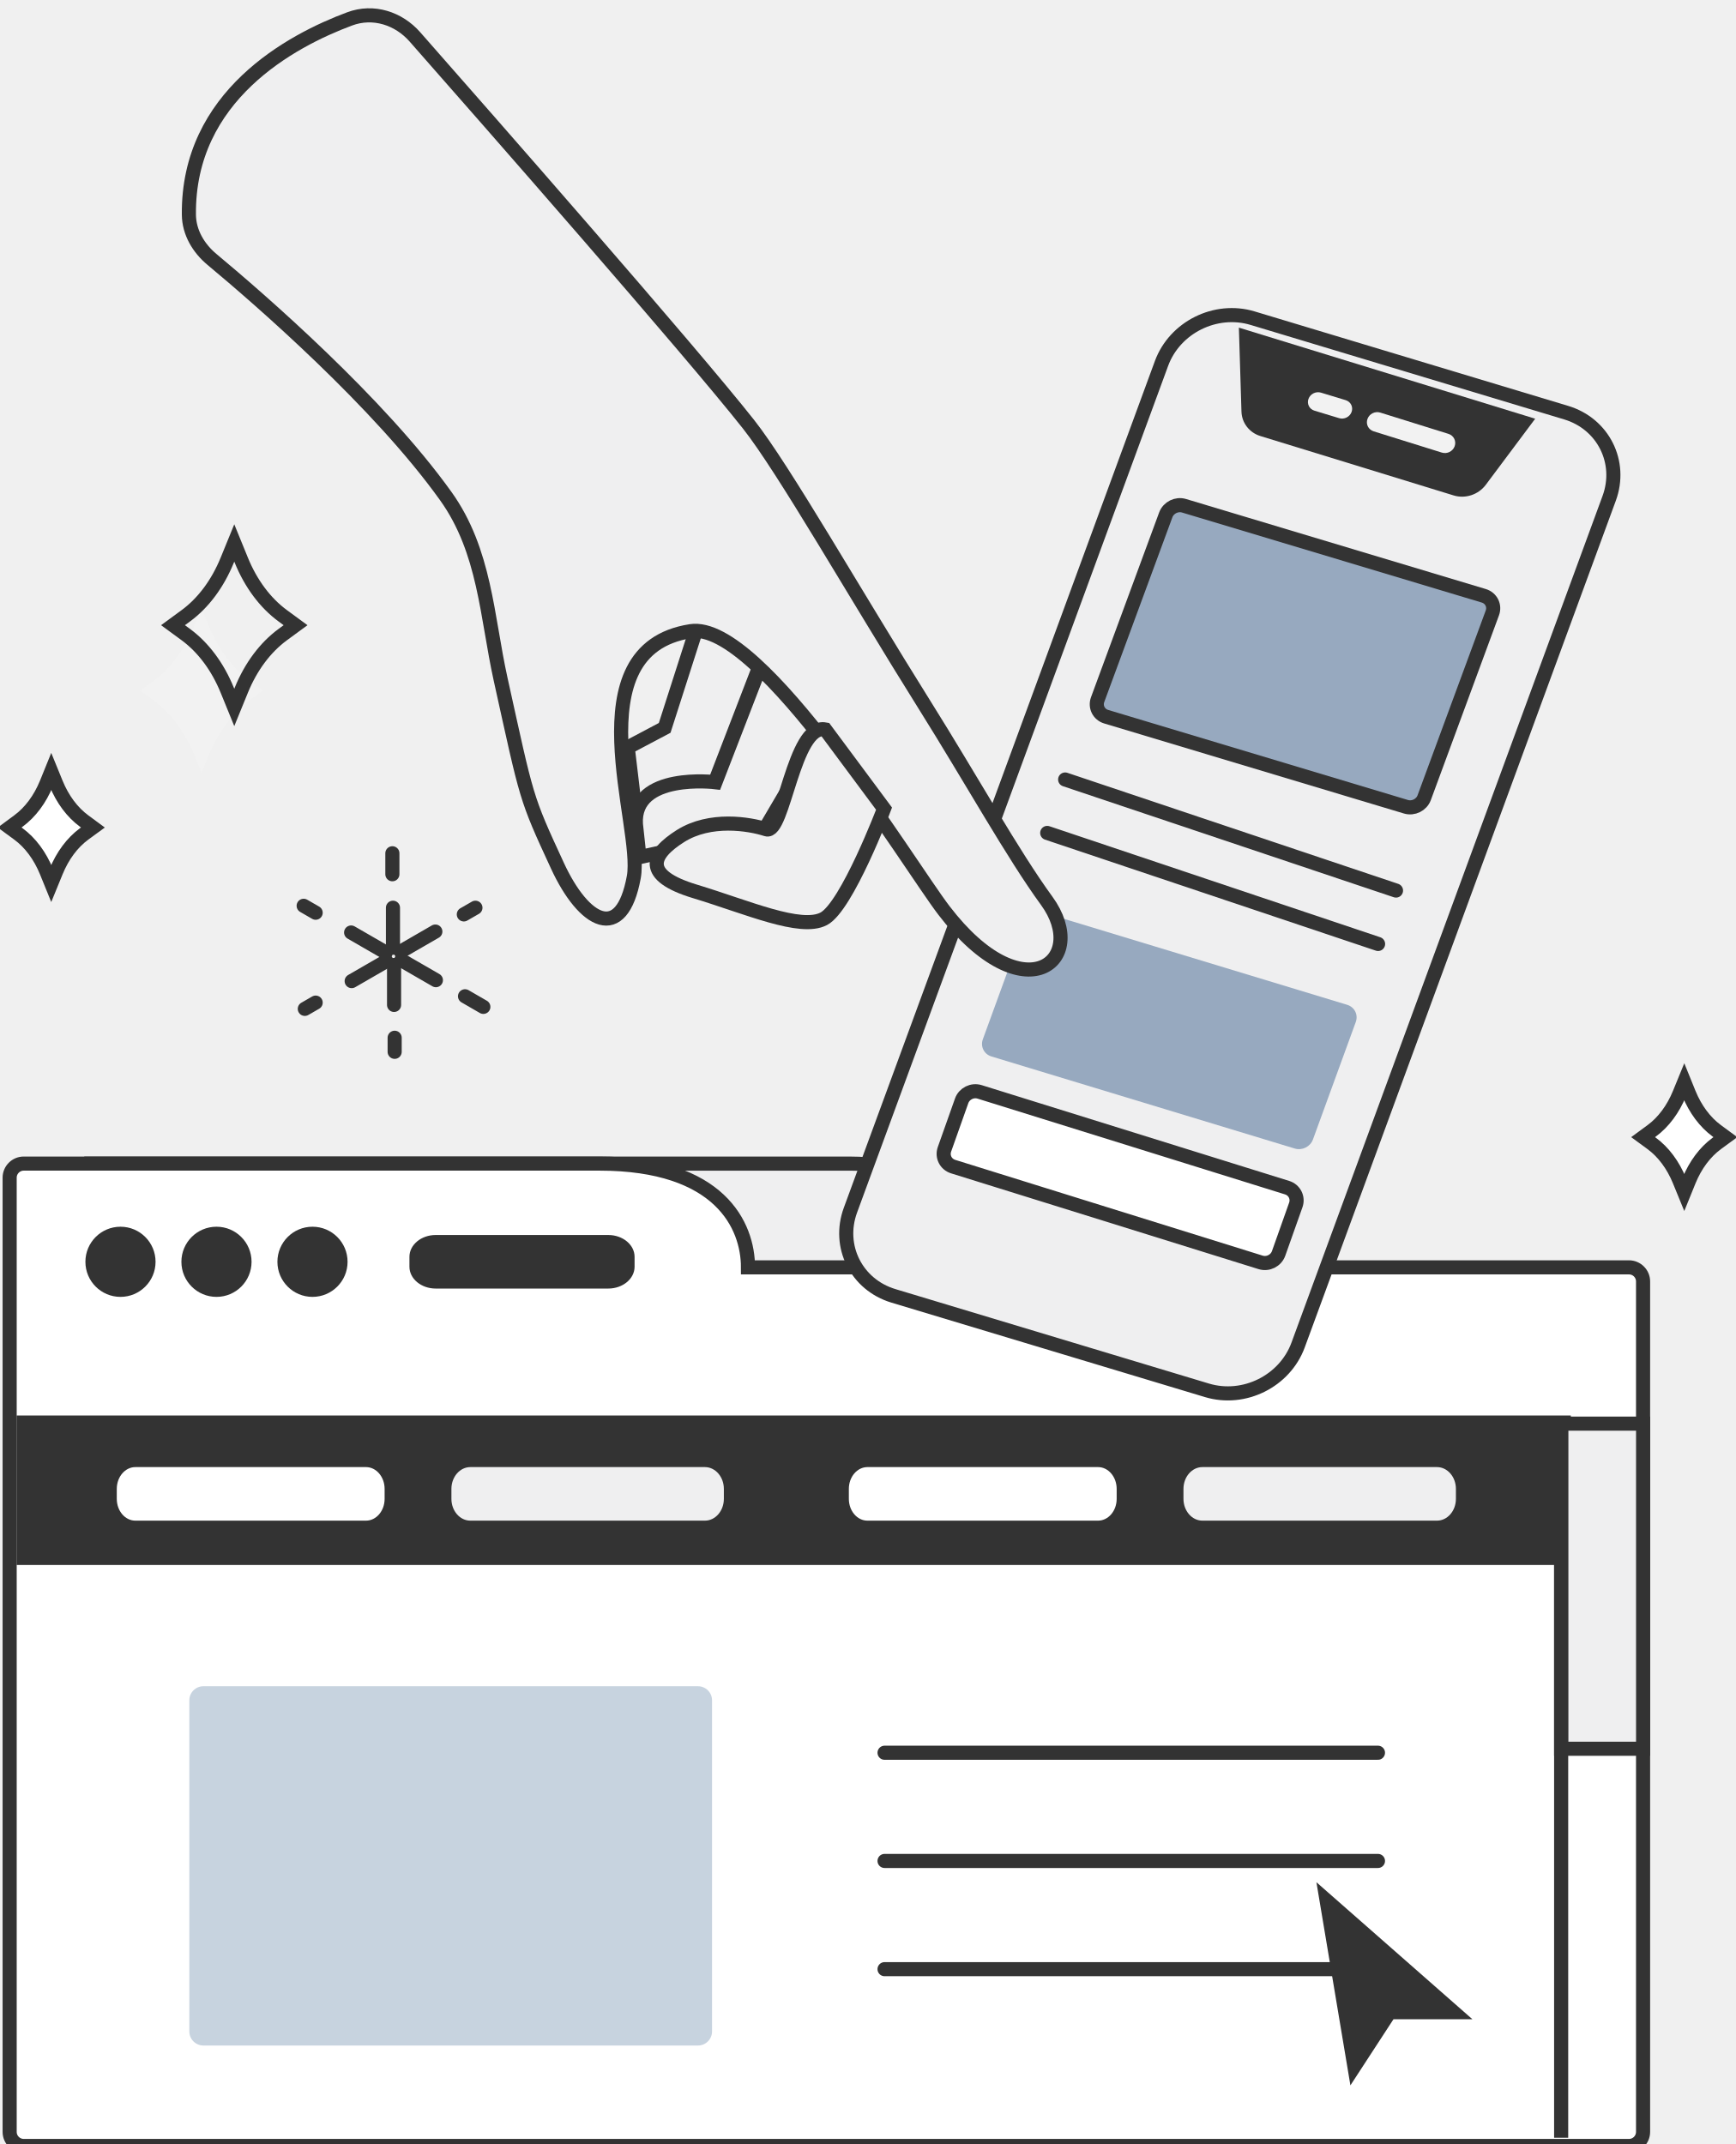
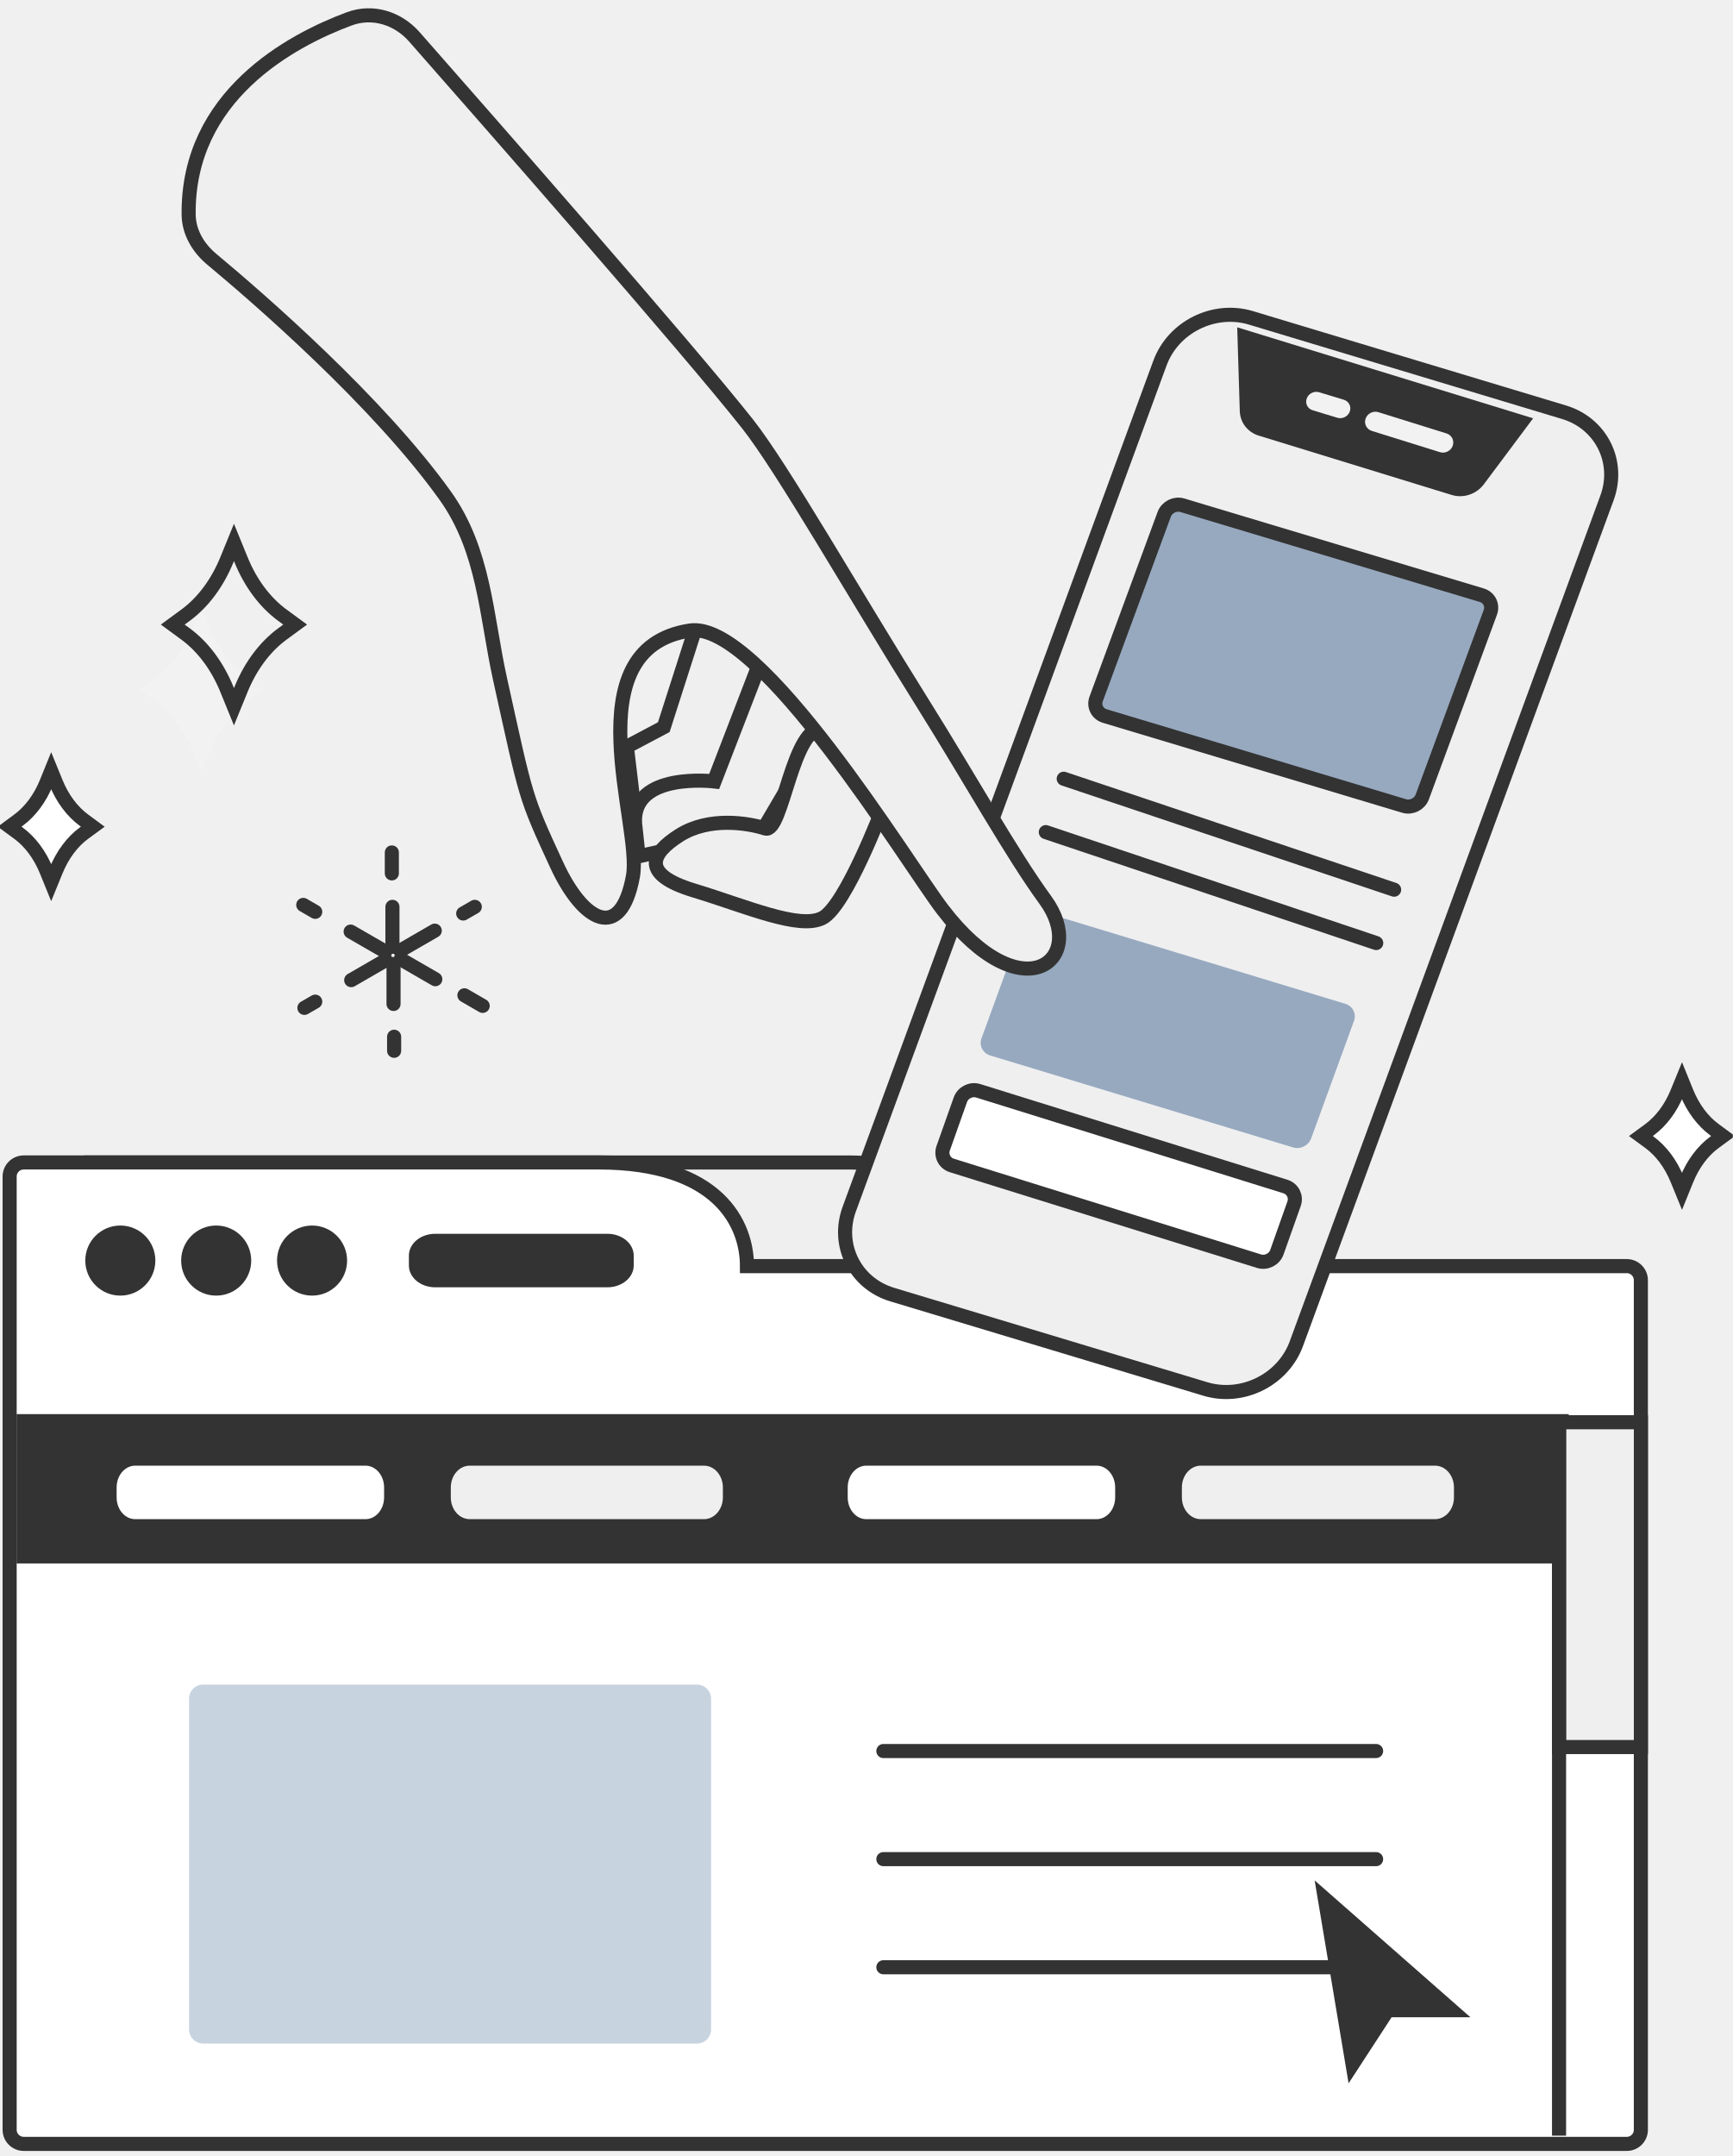
- <svg xmlns="http://www.w3.org/2000/svg" width="123" height="152" viewBox="0 0 123 152" fill="none" version="1.1" id="svg1114">
-   <defs id="defs1118" />
-   <path d="M14.291 43.125L14.79 44.347C15.465 46.009 16.485 47.376 17.723 48.286L18.635 48.955L17.723 49.624C16.485 50.534 15.465 51.901 14.79 53.563L14.291 54.785L13.792 53.563C13.115 51.901 12.097 50.534 10.859 49.624L9.947 48.955L10.859 48.286C12.097 47.376 13.115 46.009 13.792 44.347L14.291 43.125Z" fill="#F2F2F2" id="path974" />
-   <path d="M16.607 38.493L17.106 39.715C17.781 41.377 18.801 42.744 20.039 43.654L20.951 44.323L20.039 44.992C18.801 45.903 17.781 47.269 17.106 48.931L16.607 50.154L16.108 48.931C15.431 47.269 14.413 45.903 13.175 44.992L12.263 44.323L13.175 43.654C14.413 42.744 15.431 41.377 16.108 39.715L16.607 38.493Z" stroke="#333333" stroke-miterlimit="10" id="path976" />
-   <path d="M119.391 76.704L119.724 77.525C120.179 78.641 120.864 79.557 121.693 80.168L122.306 80.618L121.693 81.067C120.864 81.676 120.179 82.594 119.724 83.71L119.391 84.531L119.055 83.71C118.6 82.594 117.916 81.676 117.087 81.067L116.474 80.618L117.087 80.168C117.916 79.557 118.6 78.641 119.055 77.525L119.391 76.704Z" fill="white" id="path978" />
-   <path d="M119.391 76.704L119.724 77.525C120.179 78.641 120.864 79.557 121.693 80.168L122.306 80.618L121.693 81.067C120.864 81.676 120.179 82.594 119.724 83.71L119.391 84.531L119.055 83.71C118.6 82.594 117.916 81.676 117.087 81.067L116.474 80.618L117.087 80.168C117.916 79.557 118.6 78.641 119.055 77.525L119.391 76.704Z" stroke="#333333" stroke-miterlimit="10" id="path980" />
-   <path d="M3.634 54.704L3.973 55.535C4.434 56.664 5.124 57.592 5.967 58.209L6.586 58.666L5.967 59.119C5.124 59.736 4.434 60.667 3.973 61.797L3.634 62.626L3.297 61.797C2.836 60.667 2.144 59.736 1.301 59.119L0.684 58.666L1.301 58.209C2.144 57.592 2.836 56.664 3.297 55.535L3.634 54.704Z" fill="white" id="path982" />
-   <path d="M3.634 54.704L3.973 55.535C4.434 56.664 5.124 57.592 5.967 58.209L6.586 58.666L5.967 59.119C5.124 59.736 4.434 60.667 3.973 61.797L3.634 62.626L3.297 61.797C2.836 60.667 2.144 59.736 1.301 59.119L0.684 58.666L1.301 58.209C2.144 57.592 2.836 56.664 3.297 55.535L3.634 54.704Z" stroke="#333333" stroke-miterlimit="10" id="path984" />
-   <path d="M71.167 97.65H9.947V82.493H62.758C69.154 82.493 71.167 88.532 71.167 95.979V97.65Z" fill="#EFEFF0" id="path986" />
-   <path d="M68.851 93.02H6.474V82.495H60.283C66.8 82.495 68.851 86.689 68.851 91.86V93.02Z" stroke="#333333" stroke-miterlimit="10" id="path988" />
-   <path d="M53.022 89.85C53.022 86.895 51.047 82.493 42.496 82.493H0.684V87.845V152.14H116.472V89.85H53.022Z" fill="white" id="path990" />
-   <path d="M53.022 89.85C53.022 86.895 51.047 82.493 42.496 82.493H1.684C1.132 82.493 0.684 82.941 0.684 83.493V87.845V151.14C0.684 151.693 1.132 152.14 1.684 152.14H115.472C116.025 152.14 116.472 151.693 116.472 151.14V90.85C116.472 90.298 116.025 89.85 115.472 89.85H53.022Z" stroke="#333333" stroke-miterlimit="10" id="path992" />
-   <path d="M11.027 89.456C11.027 90.83 9.914 91.943 8.541 91.943C7.167 91.943 6.054 90.83 6.054 89.456C6.054 88.082 7.167 86.969 8.541 86.969C9.914 86.969 11.027 88.082 11.027 89.456Z" fill="#333333" id="path994" />
-   <path d="M17.832 89.456C17.832 90.83 16.72 91.943 15.346 91.943C13.972 91.943 12.859 90.83 12.859 89.456C12.859 88.082 13.972 86.969 15.346 86.969C16.72 86.969 17.832 88.082 17.832 89.456Z" fill="#333333" id="path996" />
-   <path d="M24.638 89.456C24.638 90.83 23.525 91.943 22.151 91.943C20.778 91.943 19.665 90.83 19.665 89.456C19.665 88.082 20.778 86.969 22.151 86.969C23.525 86.969 24.638 88.082 24.638 89.456Z" fill="#333333" id="path998" />
-   <path d="M43.118 91.353H30.886C29.858 91.353 29.024 90.659 29.024 89.807V89.102C29.024 88.249 29.858 87.556 30.886 87.556H43.118C44.147 87.556 44.983 88.249 44.983 89.102V89.807C44.983 90.659 44.147 91.353 43.118 91.353Z" fill="#333333" id="path1000" />
-   <path d="M50.474 144.019C50.474 144.572 50.026 145.019 49.474 145.019H14.421C13.869 145.019 13.421 144.572 13.421 144.019V120.546C13.421 119.994 13.869 119.546 14.421 119.546H49.474C50.026 119.546 50.474 119.994 50.474 120.546V144.019Z" fill="#C7D3DF" id="path1002" />
-   <path d="M110.684 110.283H1.842V101.019H110.684V110.283Z" fill="#333333" stroke="#333333" stroke-width="1.333" stroke-miterlimit="10" id="path1004" />
-   <path d="M25.944 107.807H9.596C8.868 107.807 8.278 107.116 8.278 106.261V105.556C8.278 104.703 8.868 104.01 9.596 104.01H25.944C26.672 104.01 27.264 104.703 27.264 105.556V106.261C27.264 107.116 26.672 107.807 25.944 107.807Z" fill="white" id="path1006" />
-   <path d="M77.837 107.807H61.489C60.762 107.807 60.172 107.116 60.172 106.261V105.556C60.172 104.703 60.762 104.01 61.489 104.01H77.837C78.565 104.01 79.157 104.703 79.157 105.556V106.261C79.157 107.116 78.565 107.807 77.837 107.807Z" fill="white" id="path1008" />
-   <path d="M49.969 107.807H33.341C32.601 107.807 31.999 107.116 31.999 106.261V105.556C31.999 104.703 32.601 104.01 33.341 104.01H49.969C50.709 104.01 51.312 104.703 51.312 105.556V106.261C51.312 107.116 50.709 107.807 49.969 107.807Z" fill="#EFEFF0" id="path1010" />
-   <path d="M101.862 107.807H85.235C84.494 107.807 83.892 107.116 83.892 106.261V105.556C83.892 104.703 84.494 104.01 85.235 104.01H101.862C102.603 104.01 103.205 104.703 103.205 105.556V106.261C103.205 107.116 102.603 107.807 101.862 107.807Z" fill="#EFEFF0" id="path1012" />
-   <path d="M110.663 100.929H116.474V123.979H110.663V100.929Z" fill="#EFEFF0" stroke="#333333" stroke-miterlimit="10" id="path1014" />
-   <path d="M110.665 100.93L110.665 151.557Z" fill="#333333" id="path1016" />
-   <path d="M110.665 100.93L110.665 151.557" stroke="#333333" stroke-miterlimit="10" id="path1018" />
-   <path d="M62.703 124.261H97.679" stroke="#333333" stroke-miterlimit="10" stroke-linecap="round" id="path1020" />
-   <path d="M62.703 131.933H97.679" stroke="#333333" stroke-miterlimit="10" stroke-linecap="round" id="path1022" />
-   <path d="M62.703 139.605H97.679" stroke="#333333" stroke-miterlimit="10" stroke-linecap="round" id="path1024" />
-   <path d="M93.316 133.441L95.726 147.843L98.78 143.154L104.375 143.156L93.316 133.441Z" fill="#333333" id="path1026" />
-   <path d="M92.018 95.357C91.076 97.922 88.184 99.359 85.559 98.568L63.332 91.871C60.707 91.08 59.343 88.359 60.285 85.795L82.335 25.768C83.278 23.204 86.169 21.766 88.794 22.557L111.021 29.255C113.646 30.046 115.011 32.766 114.069 35.33L92.018 95.357Z" fill="#EFEFF0" stroke="#333333" stroke-miterlimit="10" id="path1028" />
-   <path d="M100.957 56.552C100.768 57.065 100.189 57.352 99.663 57.195L78.417 50.812C77.892 50.655 77.619 50.111 77.808 49.599L82.639 36.499C82.829 35.987 83.408 35.699 83.933 35.857L105.179 42.239C105.704 42.397 105.977 42.94 105.788 43.453L100.957 56.552Z" fill="#97A9BF" stroke="#333333" stroke-miterlimit="10" id="path1030" />
-   <path d="M93.07 80.785C92.883 81.298 92.306 81.585 91.781 81.426L70.281 74.899C69.757 74.74 69.483 74.195 69.67 73.681L72.708 65.35C72.895 64.837 73.472 64.55 73.996 64.709L95.496 71.236C96.021 71.396 96.294 71.941 96.107 72.454L93.07 80.785Z" fill="#97A9BF" id="path1032" />
-   <path d="M75.505 55.263L98.958 63.136Z" fill="#EFEFF0" id="path1034" />
-   <path d="M75.505 55.263L98.958 63.136" stroke="#333333" stroke-miterlimit="10" stroke-linecap="round" id="path1036" />
-   <path d="M74.234 59.051L97.687 66.923Z" fill="#EFEFF0" id="path1038" />
-   <path d="M74.234 59.051L97.687 66.923" stroke="#333333" stroke-miterlimit="10" stroke-linecap="round" id="path1040" />
-   <path d="M88.003 29.18L87.82 23.228L108.825 29.685L105.323 34.37C104.797 35.073 103.872 35.379 103.041 35.123L89.344 30.913C88.561 30.672 88.028 29.983 88.003 29.18Z" fill="#333333" id="path1042" />
-   <path d="M103.117 31.634C102.987 32.001 102.58 32.204 102.207 32.087L97.374 30.579C97.001 30.463 96.804 30.071 96.934 29.705V29.705C97.064 29.338 97.471 29.135 97.844 29.251L102.677 30.759C103.049 30.876 103.246 31.267 103.117 31.634V31.634Z" fill="#F2F2F2" id="path1044" />
-   <path d="M95.81 29.206C95.681 29.559 95.285 29.756 94.925 29.646L93.175 29.114C92.814 29.005 92.626 28.63 92.755 28.277V28.277C92.883 27.925 93.279 27.727 93.64 27.837L95.39 28.369C95.75 28.479 95.938 28.853 95.81 29.206V29.206Z" fill="#F2F2F2" id="path1046" />
-   <path d="M90.637 88.861C90.455 89.375 89.884 89.66 89.361 89.497L67.566 82.707C67.044 82.544 66.768 81.996 66.95 81.482L68.168 78.046C68.35 77.531 68.921 77.247 69.444 77.41L91.239 84.2C91.761 84.362 92.037 84.911 91.855 85.425L90.637 88.861Z" fill="white" stroke="#333333" stroke-miterlimit="10" id="path1048" />
-   <path d="M44.497 52.99L47.117 51.603L49.346 44.649L53.926 47.004L50.656 55.497L45.142 58.409L44.497 52.99Z" fill="#EFEFF0" id="path1050" />
-   <path d="M44.497 52.99L47.117 51.603L49.346 44.65L50.851 44.633L53.925 47.004L50.656 55.497L45.142 58.409L44.497 52.99Z" stroke="#333333" stroke-miterlimit="10" id="path1052" />
-   <path d="M45.077 58.421C44.865 54.736 50.718 55.455 50.718 55.455L54.062 46.806L58.424 51.626L54.203 58.801L45.33 60.769L45.077 58.421Z" fill="#EFEFF0" id="path1054" />
-   <path d="M45.077 58.421C44.865 54.736 50.718 55.455 50.718 55.455L54.062 46.806L58.424 51.626L54.203 58.801L45.33 60.769L45.077 58.421Z" stroke="#333333" stroke-miterlimit="10" id="path1056" />
-   <path d="M13.537 17.174C13.537 17.174 24.994 25.544 31.047 34C33.84 37.896 34.505 43.702 35.486 48.151C37.386 56.743 37.234 56.436 39.513 61.373C41.387 65.433 44.066 66.899 44.928 62.179C45.593 58.539 40.555 46.056 48.954 44.748C53.93 43.97 64.432 61.303 66.91 64.542C72.596 71.975 77.286 68.096 74.195 63.86C71.81 60.592 68.849 55.258 65.542 49.981C60.615 42.117 55.549 33.229 53.059 30.077C48.884 24.789 34.566 8.471 29.412 2.615C28.254 1.299 26.466 0.713 24.786 1.339C20.335 2.996 12.193 7.4 13.537 17.174Z" fill="#EFEFF0" id="path1058" />
-   <path d="M13.39 15.222C13.403 16.479 14.075 17.601 15.029 18.395C18.434 21.232 26.846 28.529 31.594 35.163C34.388 39.059 34.505 43.702 35.486 48.151C37.386 56.743 37.234 56.436 39.513 61.373C41.387 65.433 44.066 66.899 44.928 62.179C45.593 58.539 40.555 46.056 48.954 44.748C53.93 43.97 64.432 61.303 66.91 64.542C72.596 71.975 77.286 68.096 74.195 63.86C71.81 60.592 68.849 55.258 65.542 49.981C60.615 42.117 55.549 33.229 53.059 30.077C48.884 24.789 34.566 8.471 29.412 2.615C28.254 1.299 26.466 0.713 24.786 1.339C20.643 2.881 13.302 6.804 13.39 15.222Z" stroke="#333333" stroke-miterlimit="10" id="path1060" />
-   <path d="M62.667 57.33C62.667 57.33 60.032 64.277 58.392 65.139C56.75 66.001 52.99 64.323 49.253 63.192C45.516 62.059 46.136 60.601 48.238 59.271C50.341 57.947 53.098 58.4 54.325 58.794C55.551 59.186 56.252 51.294 58.495 51.713L62.667 57.33Z" fill="#EFEFF0" id="path1062" />
-   <path d="M62.667 57.33C62.667 57.33 60.032 64.277 58.392 65.139C56.75 66.001 52.99 64.323 49.253 63.192C45.516 62.059 46.136 60.601 48.238 59.271C50.341 57.947 53.098 58.4 54.325 58.794C55.551 59.186 56.252 51.294 58.495 51.713L62.667 57.33Z" stroke="#333333" stroke-miterlimit="10" id="path1064" />
-   <path d="M27.814 60.493V61.98Z" fill="white" id="path1066" />
-   <path d="M27.814 60.493V61.98" stroke="#333333" stroke-miterlimit="10" stroke-linecap="round" id="path1068" />
-   <path d="M21.526 64.217L22.376 64.708Z" fill="white" id="path1070" />
-   <path d="M21.526 64.217L22.376 64.708" stroke="#333333" stroke-miterlimit="10" stroke-linecap="round" id="path1072" />
-   <path d="M21.607 71.524L22.376 71.081Z" fill="white" id="path1074" />
-   <path d="M21.607 71.524L22.376 71.081" stroke="#333333" stroke-miterlimit="10" stroke-linecap="round" id="path1076" />
-   <path d="M27.976 74.569V73.572Z" fill="white" id="path1078" />
-   <path d="M27.976 74.569V73.572" stroke="#333333" stroke-miterlimit="10" stroke-linecap="round" id="path1080" />
-   <path d="M34.263 71.382L32.964 70.631Z" fill="white" id="path1082" />
-   <path d="M34.263 71.382L32.964 70.631" stroke="#333333" stroke-miterlimit="10" stroke-linecap="round" id="path1084" />
-   <path d="M33.701 64.354L32.879 64.827Z" fill="white" id="path1086" />
-   <path d="M33.701 64.354L32.879 64.827" stroke="#333333" stroke-miterlimit="10" stroke-linecap="round" id="path1088" />
-   <path d="M27.856 64.354V67.188Z" fill="white" id="path1090" />
-   <path d="M27.856 64.354V67.188" stroke="#333333" stroke-miterlimit="10" stroke-linecap="round" id="path1092" />
-   <path d="M24.89 66.11L27.347 67.528Z" fill="white" id="path1094" />
-   <path d="M24.89 66.11L27.347 67.528" stroke="#333333" stroke-miterlimit="10" stroke-linecap="round" id="path1096" />
-   <path d="M24.929 69.556L27.384 68.138Z" fill="white" id="path1098" />
-   <path d="M24.929 69.556L27.384 68.138" stroke="#333333" stroke-miterlimit="10" stroke-linecap="round" id="path1100" />
-   <path d="M27.934 71.245V68.411Z" fill="white" id="path1102" />
-   <path d="M27.934 71.245V68.411" stroke="#333333" stroke-miterlimit="10" stroke-linecap="round" id="path1104" />
-   <path d="M30.899 69.489L28.443 68.071Z" fill="white" id="path1106" />
-   <path d="M30.899 69.489L28.443 68.071" stroke="#333333" stroke-miterlimit="10" stroke-linecap="round" id="path1108" />
-   <path d="M30.86 66.043L28.405 67.462Z" fill="white" id="path1110" />
-   <path d="M30.86 66.043L28.405 67.462" stroke="#333333" stroke-miterlimit="10" stroke-linecap="round" id="path1112" />
+ <svg xmlns="http://www.w3.org/2000/svg" width="123" height="153" viewBox="0 0 123 153" fill="none">
+   <g clip-path="url(#clip0_8_2)">
+     <path d="M14.291 43.125L14.79 44.347C15.465 46.009 16.485 47.376 17.723 48.286L18.635 48.955L17.723 49.624C16.485 50.534 15.465 51.901 14.79 53.563L14.291 54.785L13.792 53.563C13.115 51.901 12.097 50.534 10.859 49.624L9.947 48.955L10.859 48.286C12.097 47.376 13.115 46.009 13.792 44.347L14.291 43.125Z" fill="#F2F2F2" />
+     <path d="M16.607 38.493L17.106 39.715C17.781 41.377 18.801 42.744 20.039 43.654L20.951 44.323L20.039 44.992C18.801 45.903 17.781 47.269 17.106 48.931L16.607 50.154L16.108 48.931C15.431 47.269 14.413 45.903 13.175 44.992L12.263 44.323L13.175 43.654C14.413 42.744 15.431 41.377 16.108 39.715L16.607 38.493Z" stroke="#333333" stroke-miterlimit="10" />
+     <path d="M119.391 76.704L119.724 77.525C120.179 78.641 120.864 79.557 121.693 80.168L122.306 80.618L121.693 81.067C120.864 81.676 120.179 82.594 119.724 83.71L119.391 84.531L119.055 83.71C118.6 82.594 117.916 81.676 117.087 81.067L116.474 80.618L117.087 80.168C117.916 79.557 118.6 78.641 119.055 77.525L119.391 76.704Z" fill="white" />
+     <path d="M119.391 76.704L119.724 77.525C120.179 78.641 120.864 79.557 121.693 80.168L122.306 80.618L121.693 81.067C120.864 81.676 120.179 82.594 119.724 83.71L119.391 84.531L119.055 83.71C118.6 82.594 117.916 81.676 117.087 81.067L116.474 80.618L117.087 80.168C117.916 79.557 118.6 78.641 119.055 77.525L119.391 76.704Z" stroke="#333333" stroke-miterlimit="10" />
+     <path d="M3.634 54.704L3.973 55.535C4.434 56.664 5.124 57.592 5.967 58.209L6.586 58.666L5.967 59.119C5.124 59.736 4.434 60.667 3.973 61.797L3.634 62.626L3.297 61.797C2.836 60.667 2.144 59.736 1.301 59.119L0.684 58.666L1.301 58.209C2.144 57.592 2.836 56.664 3.297 55.535L3.634 54.704Z" fill="white" />
+     <path d="M3.634 54.704L3.973 55.535C4.434 56.664 5.124 57.592 5.967 58.209L6.586 58.666L5.967 59.119C5.124 59.736 4.434 60.667 3.973 61.797L3.634 62.626L3.297 61.797C2.836 60.667 2.144 59.736 1.301 59.119L0.684 58.666L1.301 58.209C2.144 57.592 2.836 56.664 3.297 55.535L3.634 54.704Z" stroke="#333333" stroke-miterlimit="10" />
+     <path d="M71.167 97.65H9.947V82.493H62.758C69.154 82.493 71.167 88.532 71.167 95.979V97.65Z" fill="#EFEFF0" />
+     <path d="M68.851 93.02H6.474V82.495H60.283C66.8 82.495 68.851 86.689 68.851 91.86V93.02Z" stroke="#333333" stroke-miterlimit="10" />
+     <path d="M53.022 89.85C53.022 86.895 51.047 82.493 42.496 82.493H0.684V87.845V152.14H116.472V89.85H53.022Z" fill="white" />
+     <path d="M53.022 89.85C53.022 86.895 51.047 82.493 42.496 82.493H1.684C1.132 82.493 0.684 82.941 0.684 83.493V87.845V151.14C0.684 151.693 1.132 152.14 1.684 152.14H115.472C116.025 152.14 116.472 151.693 116.472 151.14V90.85C116.472 90.298 116.025 89.85 115.472 89.85H53.022Z" stroke="#333333" stroke-miterlimit="10" />
+     <path d="M11.027 89.456C11.027 90.83 9.914 91.943 8.541 91.943C7.167 91.943 6.054 90.83 6.054 89.456C6.054 88.082 7.167 86.969 8.541 86.969C9.914 86.969 11.027 88.082 11.027 89.456Z" fill="#333333" />
+     <path d="M17.832 89.456C17.832 90.83 16.72 91.943 15.346 91.943C13.972 91.943 12.859 90.83 12.859 89.456C12.859 88.082 13.972 86.969 15.346 86.969C16.72 86.969 17.832 88.082 17.832 89.456Z" fill="#333333" />
+     <path d="M24.638 89.456C24.638 90.83 23.525 91.943 22.151 91.943C20.778 91.943 19.665 90.83 19.665 89.456C19.665 88.082 20.778 86.969 22.151 86.969C23.525 86.969 24.638 88.082 24.638 89.456Z" fill="#333333" />
+     <path d="M43.118 91.353H30.886C29.858 91.353 29.024 90.659 29.024 89.807V89.102C29.024 88.249 29.858 87.556 30.886 87.556H43.118C44.147 87.556 44.983 88.249 44.983 89.102V89.807C44.983 90.659 44.147 91.353 43.118 91.353Z" fill="#333333" />
+     <path d="M50.474 144.019C50.474 144.572 50.026 145.019 49.474 145.019H14.421C13.869 145.019 13.421 144.572 13.421 144.019V120.546C13.421 119.994 13.869 119.546 14.421 119.546H49.474C50.026 119.546 50.474 119.994 50.474 120.546V144.019Z" fill="#C7D3DF" />
+     <path d="M110.684 110.283H1.842V101.019H110.684V110.283Z" fill="#333333" stroke="#333333" stroke-width="1.333" stroke-miterlimit="10" />
+     <path d="M25.944 107.807H9.596C8.868 107.807 8.278 107.116 8.278 106.261V105.556C8.278 104.703 8.868 104.01 9.596 104.01H25.944C26.672 104.01 27.264 104.703 27.264 105.556V106.261C27.264 107.116 26.672 107.807 25.944 107.807Z" fill="white" />
+     <path d="M77.837 107.807H61.489C60.762 107.807 60.172 107.116 60.172 106.261V105.556C60.172 104.703 60.762 104.01 61.489 104.01H77.837C78.565 104.01 79.157 104.703 79.157 105.556V106.261C79.157 107.116 78.565 107.807 77.837 107.807Z" fill="white" />
+     <path d="M49.969 107.807H33.341C32.601 107.807 31.999 107.116 31.999 106.261V105.556C31.999 104.703 32.601 104.01 33.341 104.01H49.969C50.709 104.01 51.312 104.703 51.312 105.556V106.261C51.312 107.116 50.709 107.807 49.969 107.807Z" fill="#EFEFF0" />
+     <path d="M101.862 107.807H85.235C84.494 107.807 83.892 107.116 83.892 106.261V105.556C83.892 104.703 84.494 104.01 85.235 104.01H101.862C102.603 104.01 103.205 104.703 103.205 105.556V106.261C103.205 107.116 102.603 107.807 101.862 107.807Z" fill="#EFEFF0" />
+     <path d="M110.663 100.929H116.474V123.979H110.663V100.929Z" fill="#EFEFF0" stroke="#333333" stroke-miterlimit="10" />
+     <path d="M110.665 100.93V151.557" stroke="#333333" stroke-miterlimit="10" />
+     <path d="M62.703 124.261H97.679" stroke="#333333" stroke-miterlimit="10" stroke-linecap="round" />
+     <path d="M62.703 131.933H97.679" stroke="#333333" stroke-miterlimit="10" stroke-linecap="round" />
+     <path d="M62.703 139.605H97.679" stroke="#333333" stroke-miterlimit="10" stroke-linecap="round" />
+     <path d="M93.316 133.441L95.726 147.843L98.78 143.154L104.375 143.156L93.316 133.441Z" fill="#333333" />
+     <path d="M92.018 95.357C91.076 97.922 88.184 99.359 85.559 98.568L63.332 91.871C60.707 91.08 59.343 88.359 60.285 85.795L82.335 25.768C83.278 23.204 86.169 21.766 88.794 22.557L111.021 29.255C113.646 30.046 115.011 32.766 114.069 35.33L92.018 95.357Z" fill="#EFEFF0" stroke="#333333" stroke-miterlimit="10" />
+     <path d="M100.957 56.552C100.768 57.065 100.189 57.352 99.663 57.195L78.417 50.812C77.892 50.655 77.619 50.111 77.808 49.599L82.639 36.499C82.829 35.987 83.408 35.699 83.933 35.857L105.179 42.239C105.704 42.397 105.977 42.94 105.788 43.453L100.957 56.552Z" fill="#97A9BF" stroke="#333333" stroke-miterlimit="10" />
+     <path d="M93.07 80.785C92.883 81.298 92.306 81.585 91.781 81.426L70.281 74.899C69.757 74.74 69.483 74.195 69.67 73.681L72.708 65.35C72.895 64.837 73.472 64.55 73.996 64.709L95.496 71.236C96.021 71.396 96.294 71.941 96.107 72.454L93.07 80.785Z" fill="#97A9BF" />
+     <path d="M75.505 55.263L98.958 63.136" stroke="#333333" stroke-miterlimit="10" stroke-linecap="round" />
+     <path d="M74.234 59.051L97.687 66.923" stroke="#333333" stroke-miterlimit="10" stroke-linecap="round" />
+     <path d="M88.003 29.18L87.82 23.228L108.825 29.685L105.323 34.37C104.797 35.073 103.872 35.379 103.041 35.123L89.344 30.913C88.561 30.672 88.028 29.983 88.003 29.18Z" fill="#333333" />
+     <path d="M103.117 31.634C102.987 32.001 102.58 32.204 102.207 32.087L97.374 30.579C97.001 30.463 96.804 30.071 96.934 29.705C97.064 29.338 97.471 29.135 97.844 29.251L102.677 30.759C103.049 30.876 103.246 31.267 103.117 31.634Z" fill="#F2F2F2" />
+     <path d="M95.81 29.206C95.681 29.559 95.285 29.756 94.925 29.646L93.175 29.114C92.814 29.005 92.626 28.63 92.755 28.277C92.883 27.925 93.279 27.727 93.64 27.837L95.39 28.369C95.75 28.479 95.938 28.853 95.81 29.206Z" fill="#F2F2F2" />
+     <path d="M90.637 88.861C90.455 89.375 89.884 89.66 89.361 89.497L67.566 82.707C67.044 82.544 66.768 81.996 66.95 81.482L68.168 78.046C68.35 77.531 68.921 77.247 69.444 77.41L91.239 84.2C91.761 84.362 92.037 84.911 91.855 85.425L90.637 88.861Z" fill="white" stroke="#333333" stroke-miterlimit="10" />
+     <path d="M44.497 52.99L47.117 51.603L49.346 44.649L53.926 47.004L50.656 55.497L45.142 58.409L44.497 52.99Z" fill="#EFEFF0" />
+     <path d="M44.497 52.99L47.117 51.603L49.346 44.65L50.851 44.633L53.925 47.004L50.656 55.497L45.142 58.409L44.497 52.99Z" stroke="#333333" stroke-miterlimit="10" />
+     <path d="M45.077 58.421C44.865 54.736 50.718 55.455 50.718 55.455L54.062 46.806L58.424 51.626L54.203 58.801L45.33 60.769L45.077 58.421Z" fill="#EFEFF0" />
+     <path d="M45.077 58.421C44.865 54.736 50.718 55.455 50.718 55.455L54.062 46.806L58.424 51.626L54.203 58.801L45.33 60.769L45.077 58.421Z" stroke="#333333" stroke-miterlimit="10" />
+     <path d="M62.667 57.33C62.667 57.33 60.032 64.277 58.392 65.139C56.75 66.001 52.99 64.323 49.253 63.192C45.516 62.059 46.136 60.601 48.238 59.271C50.341 57.947 53.098 58.4 54.325 58.794C55.551 59.186 56.252 51.294 58.495 51.713L62.667 57.33Z" fill="#EFEFF0" />
+     <path d="M62.667 57.33C62.667 57.33 60.032 64.277 58.392 65.139C56.75 66.001 52.99 64.323 49.253 63.192C45.516 62.059 46.136 60.601 48.238 59.271C50.341 57.947 53.098 58.4 54.325 58.794C55.551 59.186 56.252 51.294 58.495 51.713L62.667 57.33Z" stroke="#333333" stroke-miterlimit="10" />
+     <path d="M13.537 17.174C13.537 17.174 24.994 25.544 31.047 34C33.84 37.896 34.505 43.702 35.486 48.151C37.386 56.743 37.234 56.436 39.513 61.373C41.387 65.433 44.066 66.899 44.928 62.179C45.593 58.539 40.555 46.056 48.954 44.748C53.93 43.97 64.432 61.303 66.91 64.542C72.596 71.975 77.286 68.096 74.195 63.86C71.81 60.592 68.849 55.258 65.542 49.981C60.615 42.117 55.549 33.229 53.059 30.077C48.884 24.789 34.566 8.471 29.412 2.615C28.254 1.299 26.466 0.713 24.786 1.339C20.335 2.996 12.193 7.4 13.537 17.174Z" fill="#EFEFF0" />
+     <path d="M13.39 15.222C13.403 16.479 14.075 17.601 15.029 18.395C18.434 21.232 26.846 28.529 31.594 35.163C34.388 39.059 34.505 43.702 35.486 48.151C37.386 56.743 37.234 56.436 39.513 61.373C41.387 65.433 44.066 66.899 44.928 62.179C45.593 58.539 40.555 46.056 48.954 44.748C53.93 43.97 64.432 61.303 66.91 64.542C72.596 71.975 77.286 68.096 74.195 63.86C71.81 60.592 68.849 55.258 65.542 49.981C60.615 42.117 55.549 33.229 53.059 30.077C48.884 24.789 34.566 8.471 29.412 2.615C28.254 1.299 26.466 0.713 24.786 1.339C20.643 2.881 13.302 6.804 13.39 15.222Z" stroke="#333333" stroke-miterlimit="10" />
+     <path d="M27.814 60.493V61.98" stroke="#333333" stroke-miterlimit="10" stroke-linecap="round" />
+     <path d="M21.526 64.217L22.376 64.708" stroke="#333333" stroke-miterlimit="10" stroke-linecap="round" />
+     <path d="M21.607 71.524L22.376 71.081" stroke="#333333" stroke-miterlimit="10" stroke-linecap="round" />
+     <path d="M27.976 74.569V73.572" stroke="#333333" stroke-miterlimit="10" stroke-linecap="round" />
+     <path d="M34.263 71.382L32.964 70.631" stroke="#333333" stroke-miterlimit="10" stroke-linecap="round" />
+     <path d="M33.701 64.354L32.879 64.827" stroke="#333333" stroke-miterlimit="10" stroke-linecap="round" />
+     <path d="M27.856 64.354V67.188" stroke="#333333" stroke-miterlimit="10" stroke-linecap="round" />
+     <path d="M24.89 66.11L27.347 67.528" stroke="#333333" stroke-miterlimit="10" stroke-linecap="round" />
+     <path d="M24.929 69.556L27.384 68.138" stroke="#333333" stroke-miterlimit="10" stroke-linecap="round" />
+     <path d="M27.934 71.245V68.411" stroke="#333333" stroke-miterlimit="10" stroke-linecap="round" />
+     <path d="M30.899 69.489L28.443 68.071" stroke="#333333" stroke-miterlimit="10" stroke-linecap="round" />
+     <path d="M30.86 66.043L28.405 67.462" stroke="#333333" stroke-miterlimit="10" stroke-linecap="round" />
+   </g>
+   <defs>
+     <clipPath id="clip0_8_2">
+       <rect width="123" height="153" fill="white" />
+     </clipPath>
+   </defs>
</svg>
